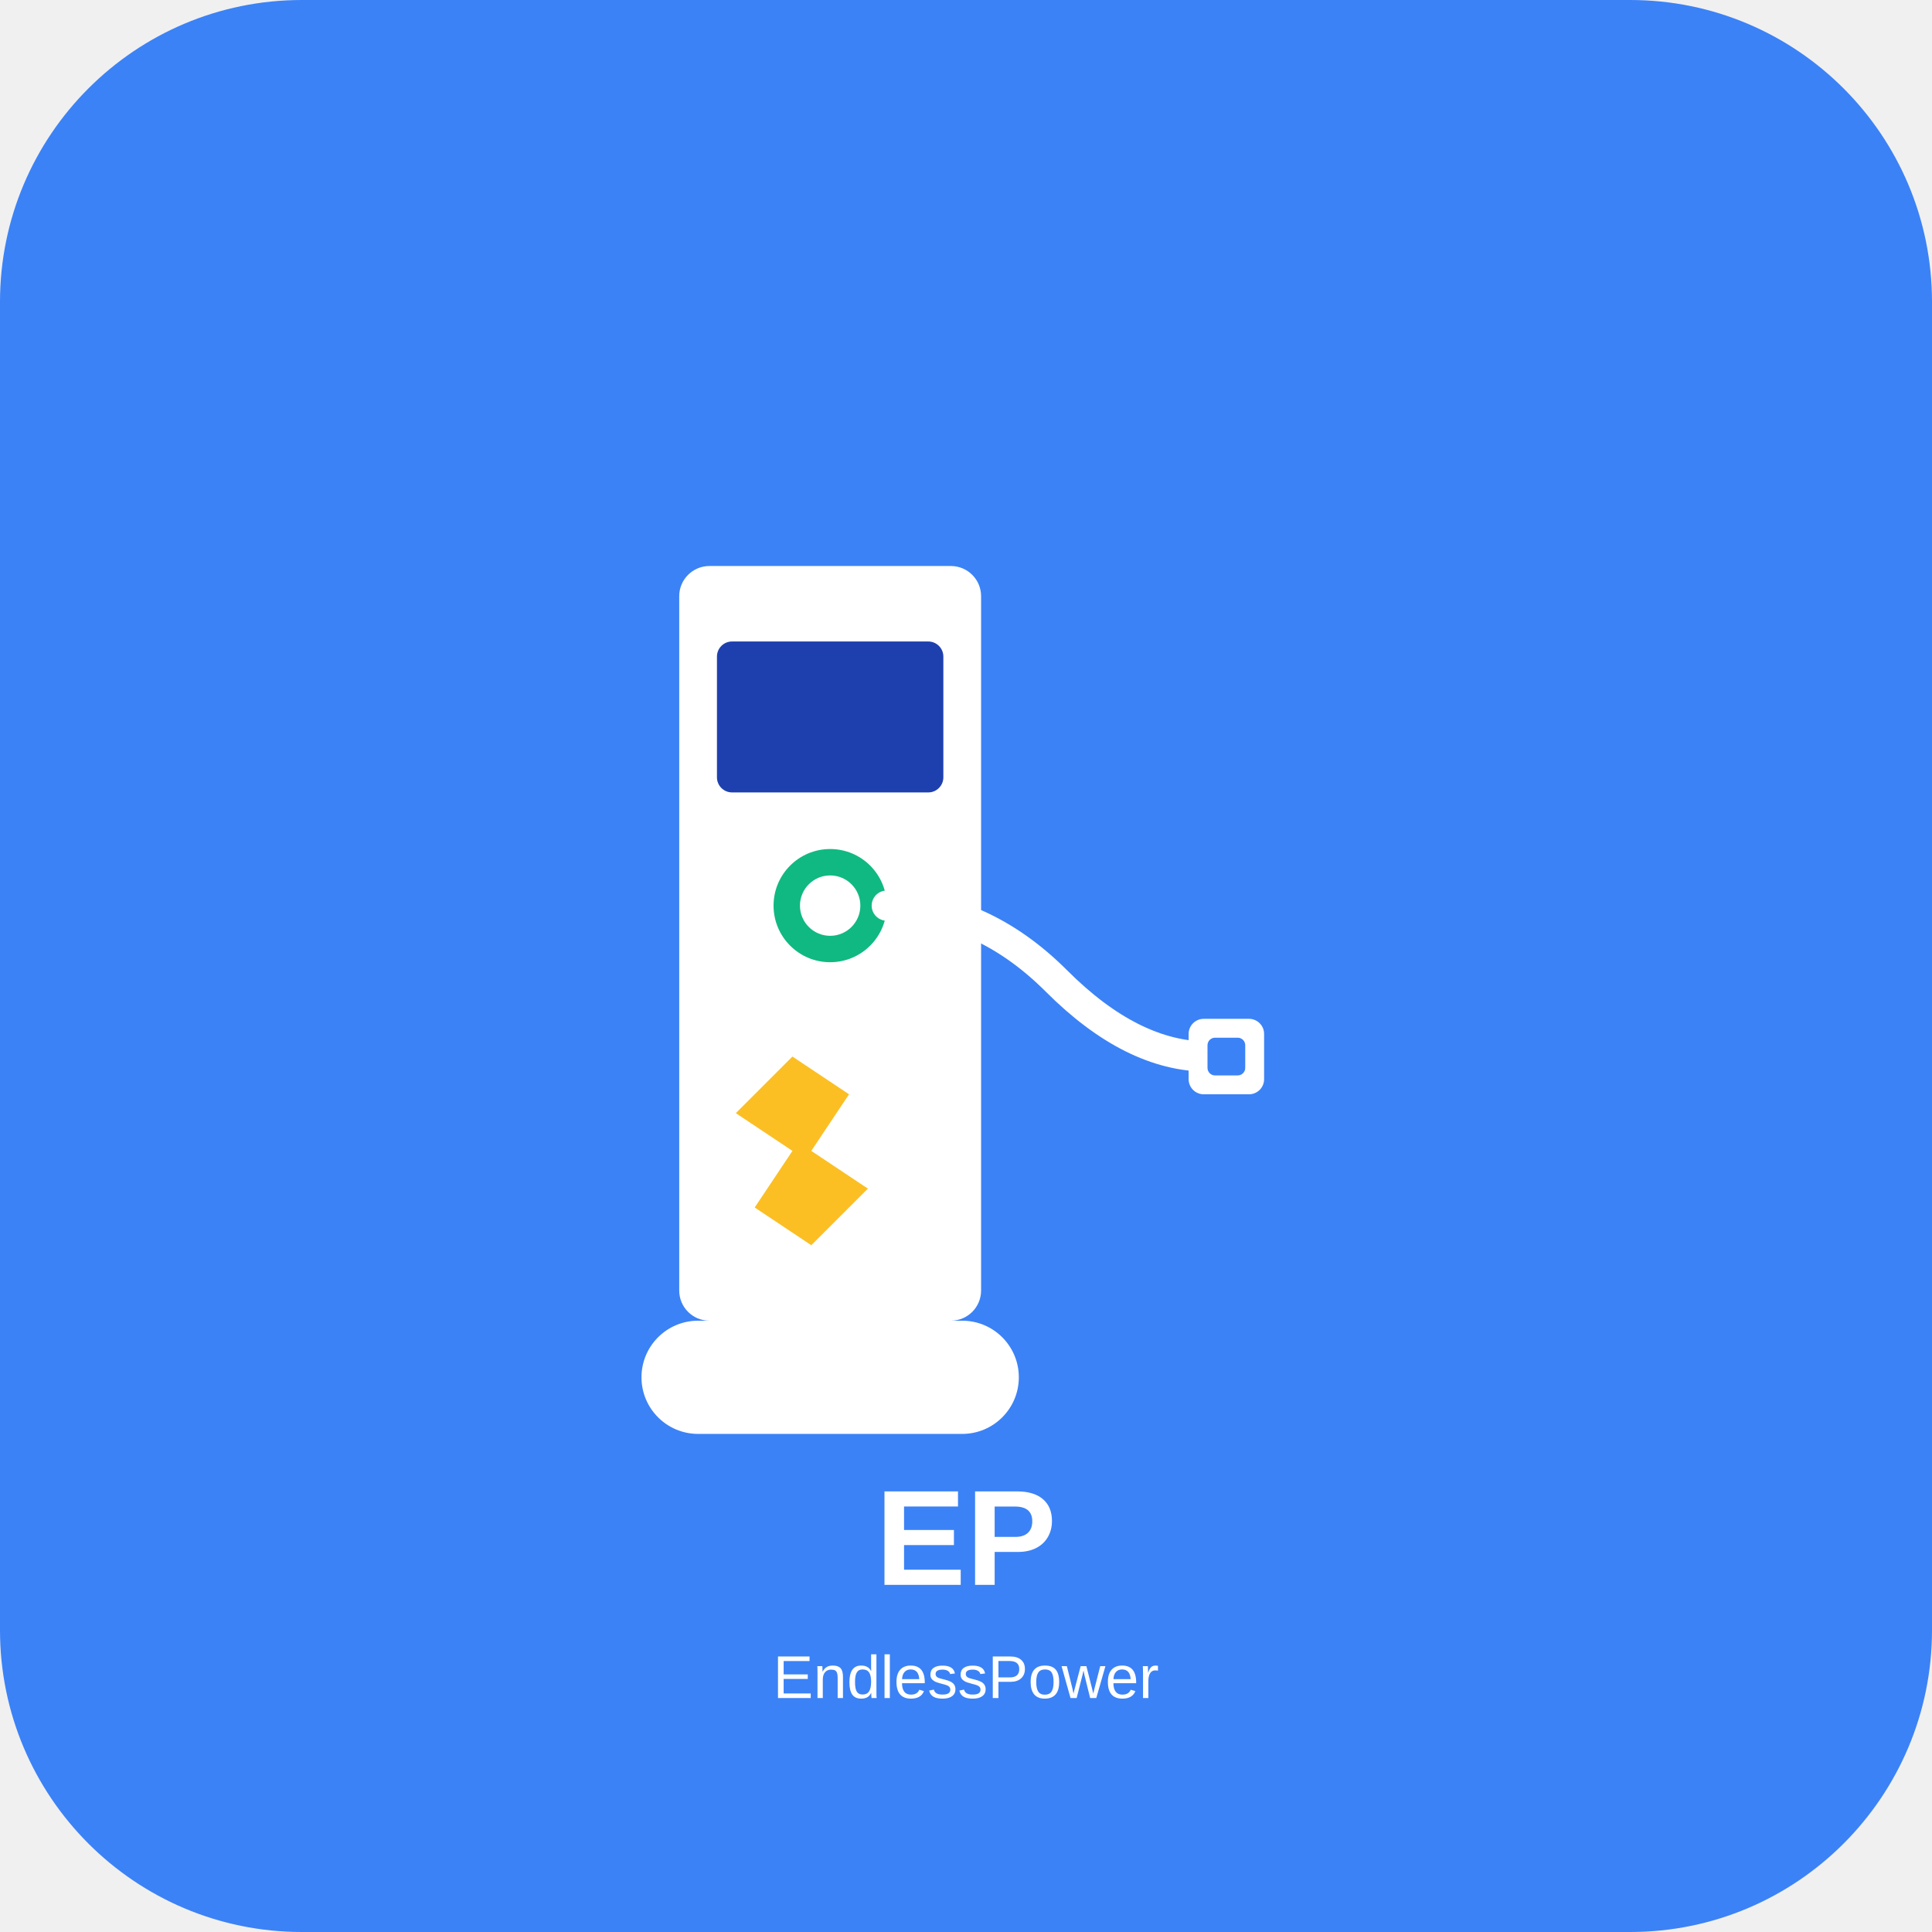
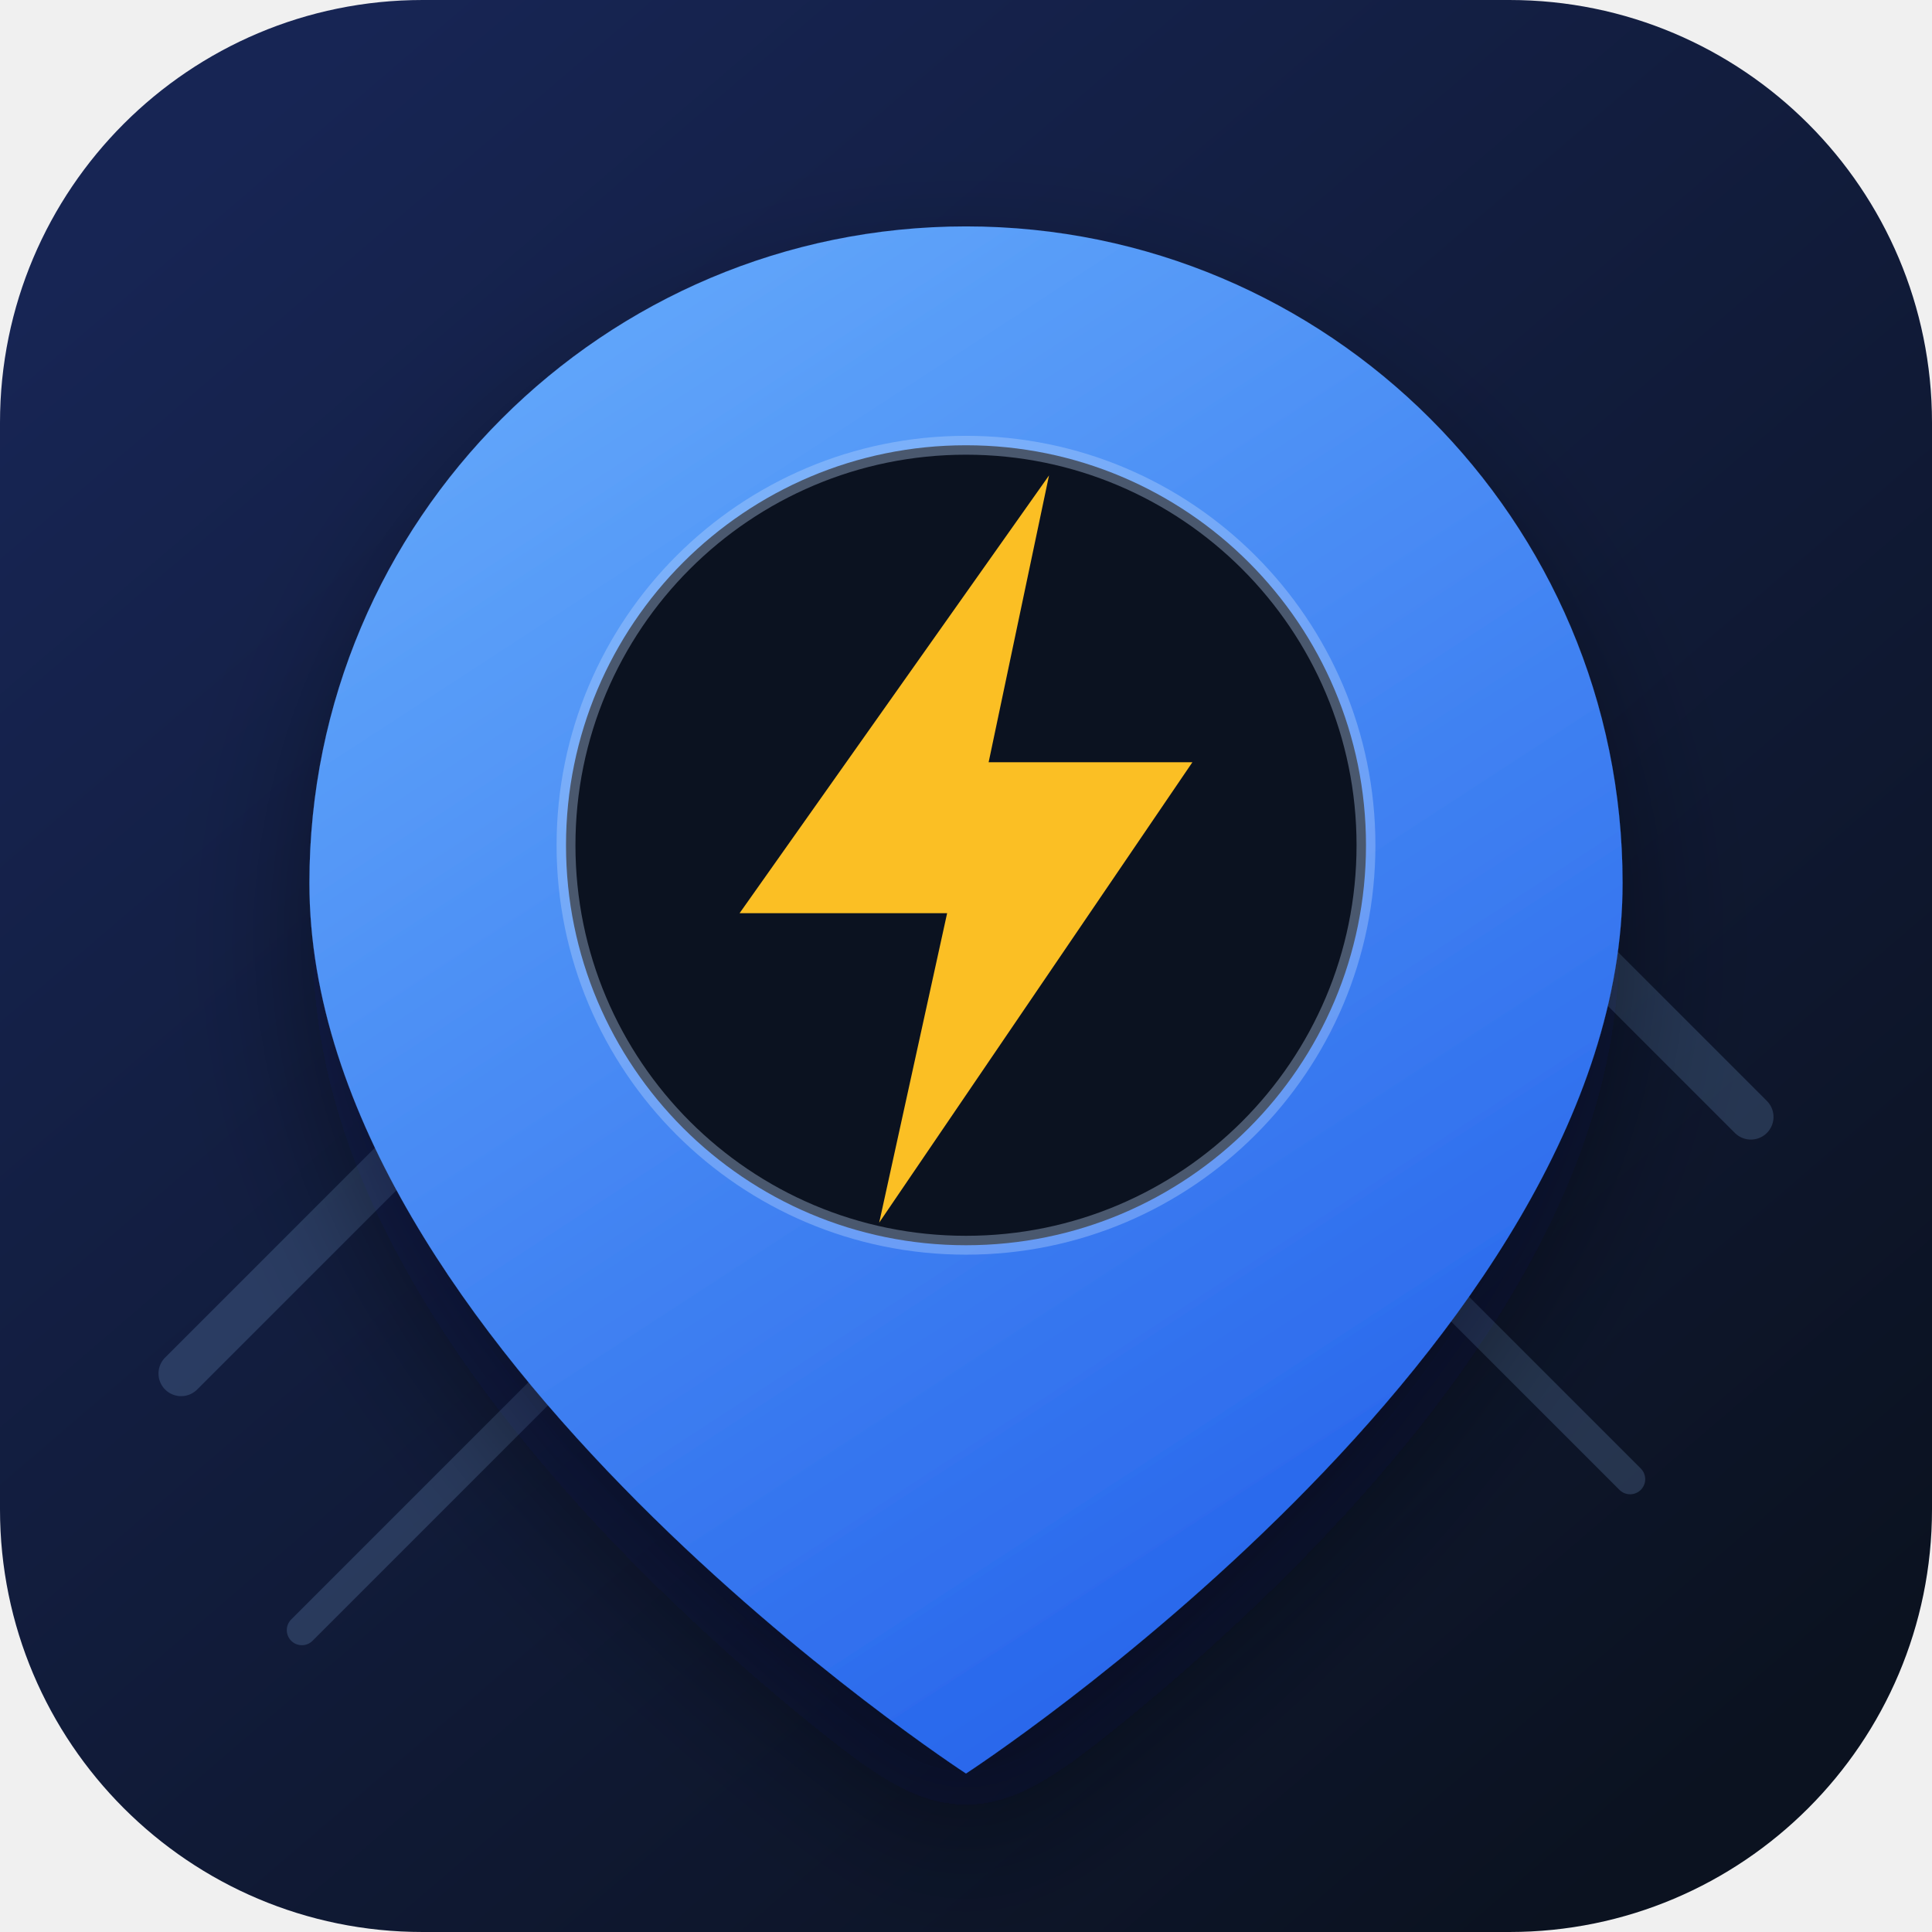
<svg xmlns="http://www.w3.org/2000/svg" viewBox="0 0 512 512" width="512" height="512">
-   <rect width="512" height="512" fill="#3B82F6" rx="80" />
-   <rect x="180" y="150" width="80" height="200" fill="white" rx="8" />
-   <rect x="190" y="170" width="60" height="40" fill="#1E40AF" rx="4" />
-   <circle cx="220" cy="240" r="15" fill="#10B981" />
-   <circle cx="220" cy="240" r="8" fill="white" />
-   <path d="M235 240 Q260 240 280 260 Q300 280 320 280" stroke="white" stroke-width="8" fill="none" stroke-linecap="round" />
-   <rect x="315" y="270" width="20" height="20" fill="white" rx="4" />
-   <rect x="320" y="275" width="10" height="10" fill="#3B82F6" rx="2" />
-   <path d="M210 280 L225 290 L215 305 L230 315 L215 330 L200 320 L210 305 L195 295 Z" fill="#FBBF24" />
-   <rect x="170" y="350" width="100" height="30" fill="white" rx="15" />
-   <text x="256" y="420" text-anchor="middle" font-family="Arial, sans-serif" font-size="36" font-weight="bold" fill="white">EP</text>
-   <text x="256" y="450" text-anchor="middle" font-family="Arial, sans-serif" font-size="16" fill="white">EndlessPower</text>
+   <defs>
+     <linearGradient id="bg" x1="64" y1="32" x2="448" y2="480" gradientUnits="userSpaceOnUse">
+       <stop stop-color="#172554" />
+       <stop offset="1" stop-color="#0b1220" />
+     </linearGradient>
+     <linearGradient id="pin" x1="150" y1="92" x2="370" y2="430" gradientUnits="userSpaceOnUse">
+       <stop stop-color="#60a5fa" />
+       <stop offset="1" stop-color="#2563eb" />
+     </linearGradient>
+     <radialGradient id="glow" cx="0" cy="0" r="1" gradientTransform="translate(256 194) rotate(90) scale(224)">
+       <stop stop-color="#34d399" stop-opacity=".28" />
+       <stop offset="1" stop-color="#34d399" stop-opacity="0" />
+     </radialGradient>
+     <filter id="shadow" x="-30%" y="-30%" width="160%" height="170%">
+       <feDropShadow dx="0" dy="18" stdDeviation="18" flood-color="#020617" flood-opacity=".42" />
+     </filter>
+   </defs>
+   <rect width="512" height="512" rx="112" fill="url(#bg)" />
+   <circle cx="256" cy="194" r="224" fill="url(#glow)" />
+   <g fill="none" stroke="#93c5fd" stroke-linecap="round" opacity=".18">
+     <path d="M48 364 172 240l72 72 118-118 102 102" stroke-width="12" />
+     <path d="M80 432 184 328l62 62 92-92 94 94" stroke-width="8" />
+   </g>
+   <path d="M256 60c-96.1 0-174 77.9-174 174 0 122.8 174 236 174 236s174-113.2 174-236c0-96.1-77.9-174-174-174Z" fill="url(#pin)" filter="url(#shadow)" />
+   <circle cx="256" cy="224" r="106" fill="#0b1220" />
+   <path d="m278 126-82 116h55l-18 82 83-122h-54l16-76Z" fill="#fbbf24" />
+   <circle cx="256" cy="224" r="106" fill="none" stroke="#bfdbfe" stroke-opacity=".35" stroke-width="5" />
</svg>
